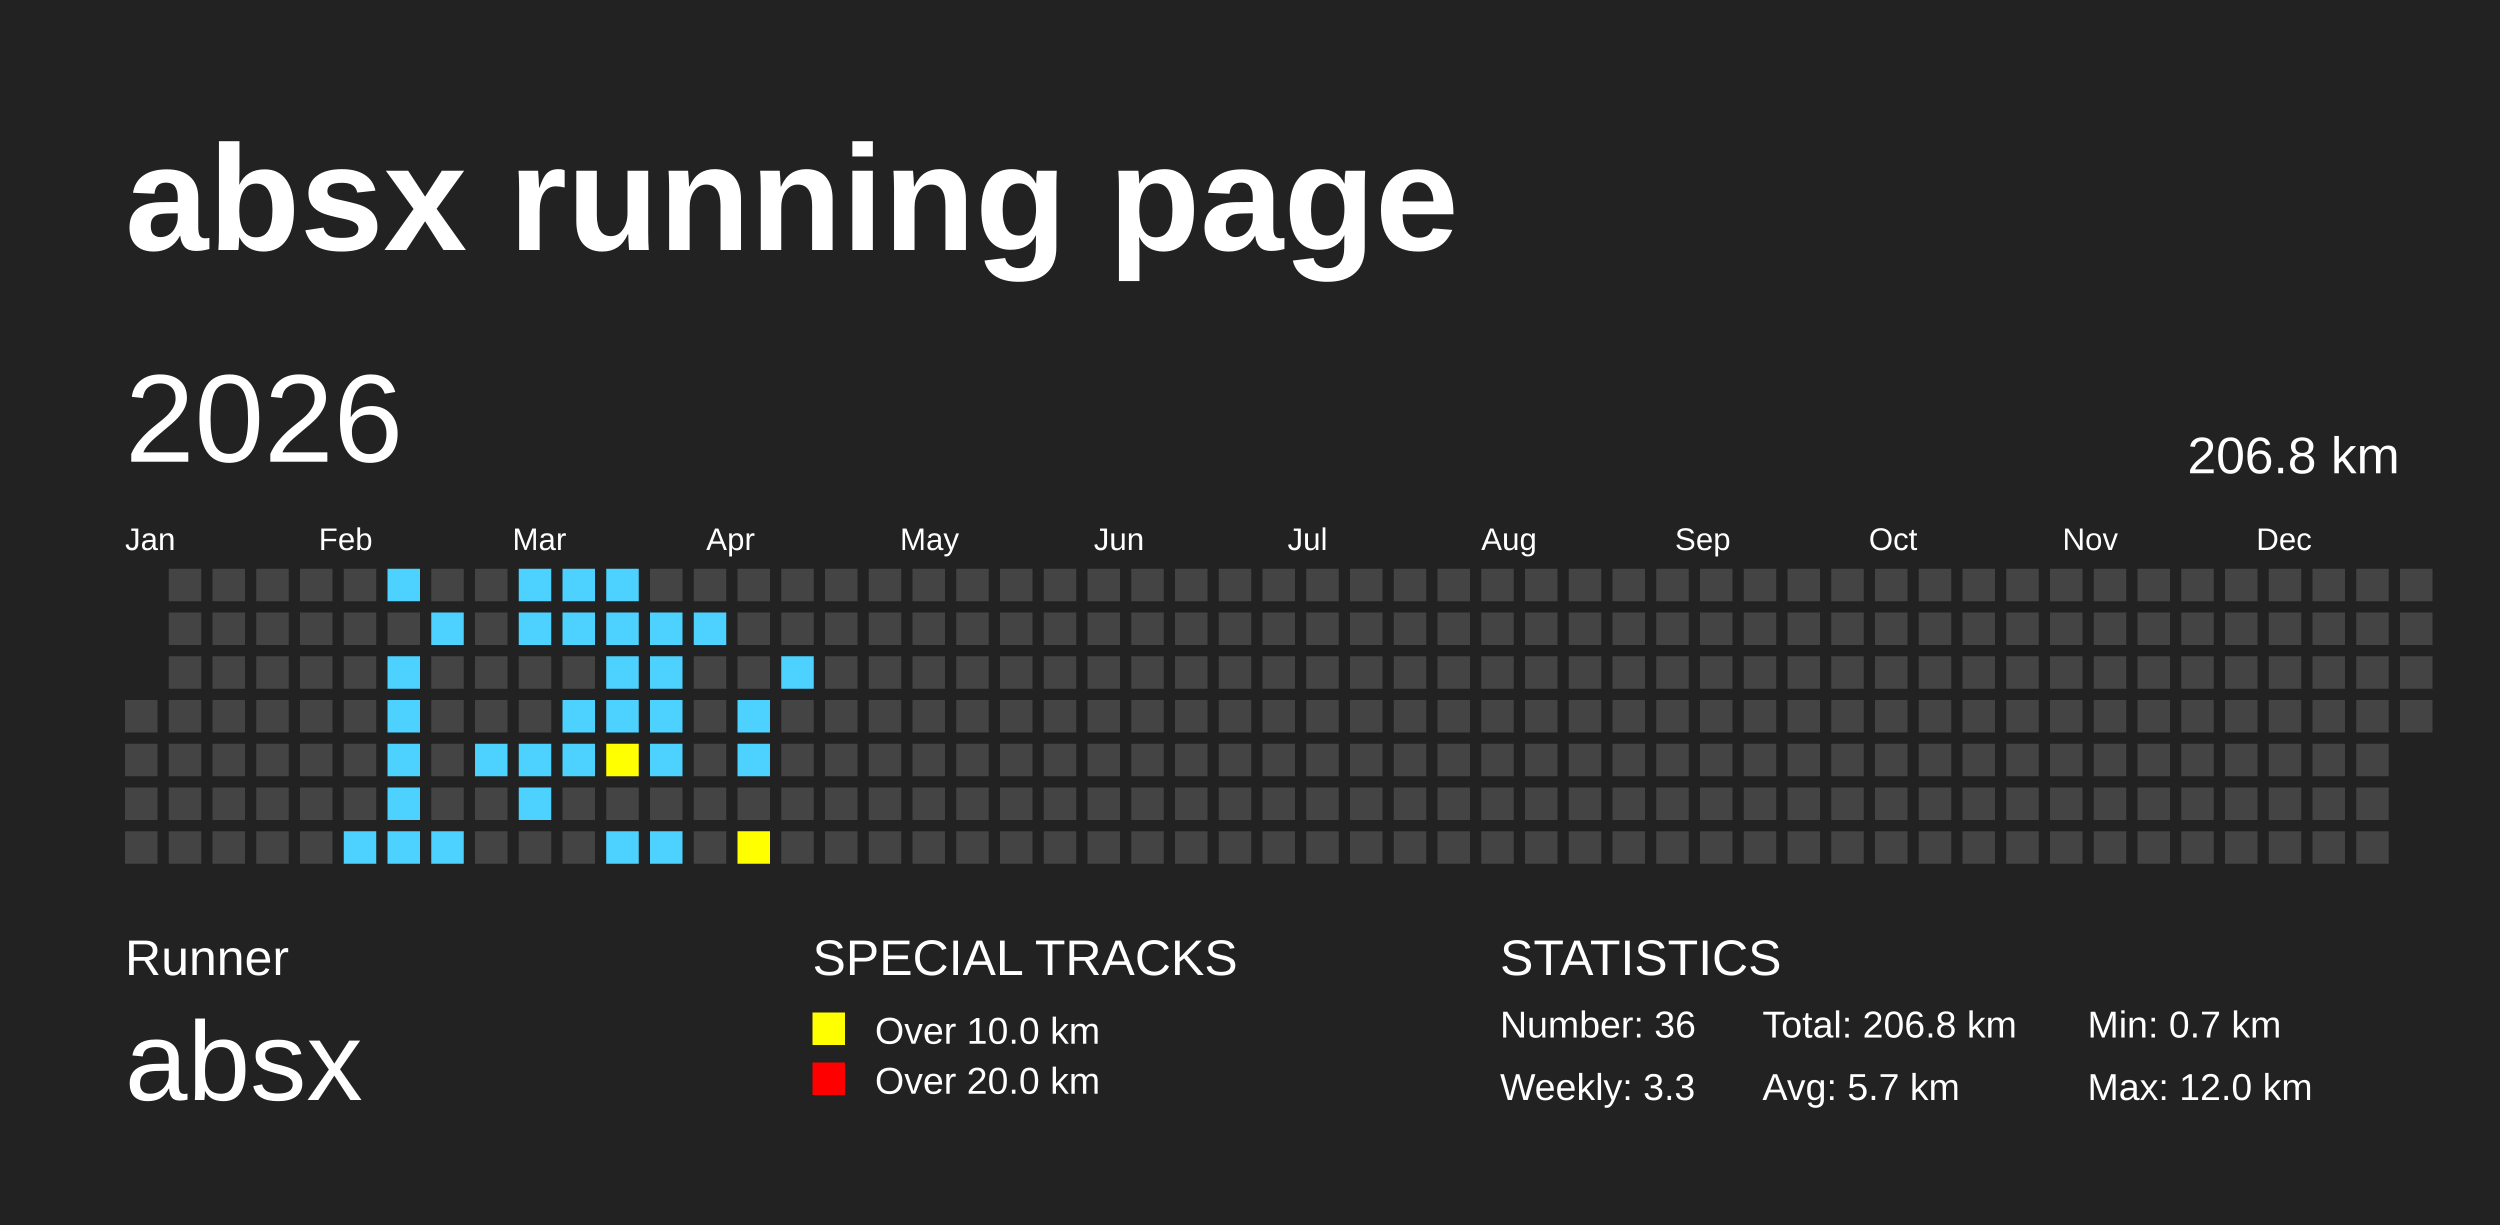
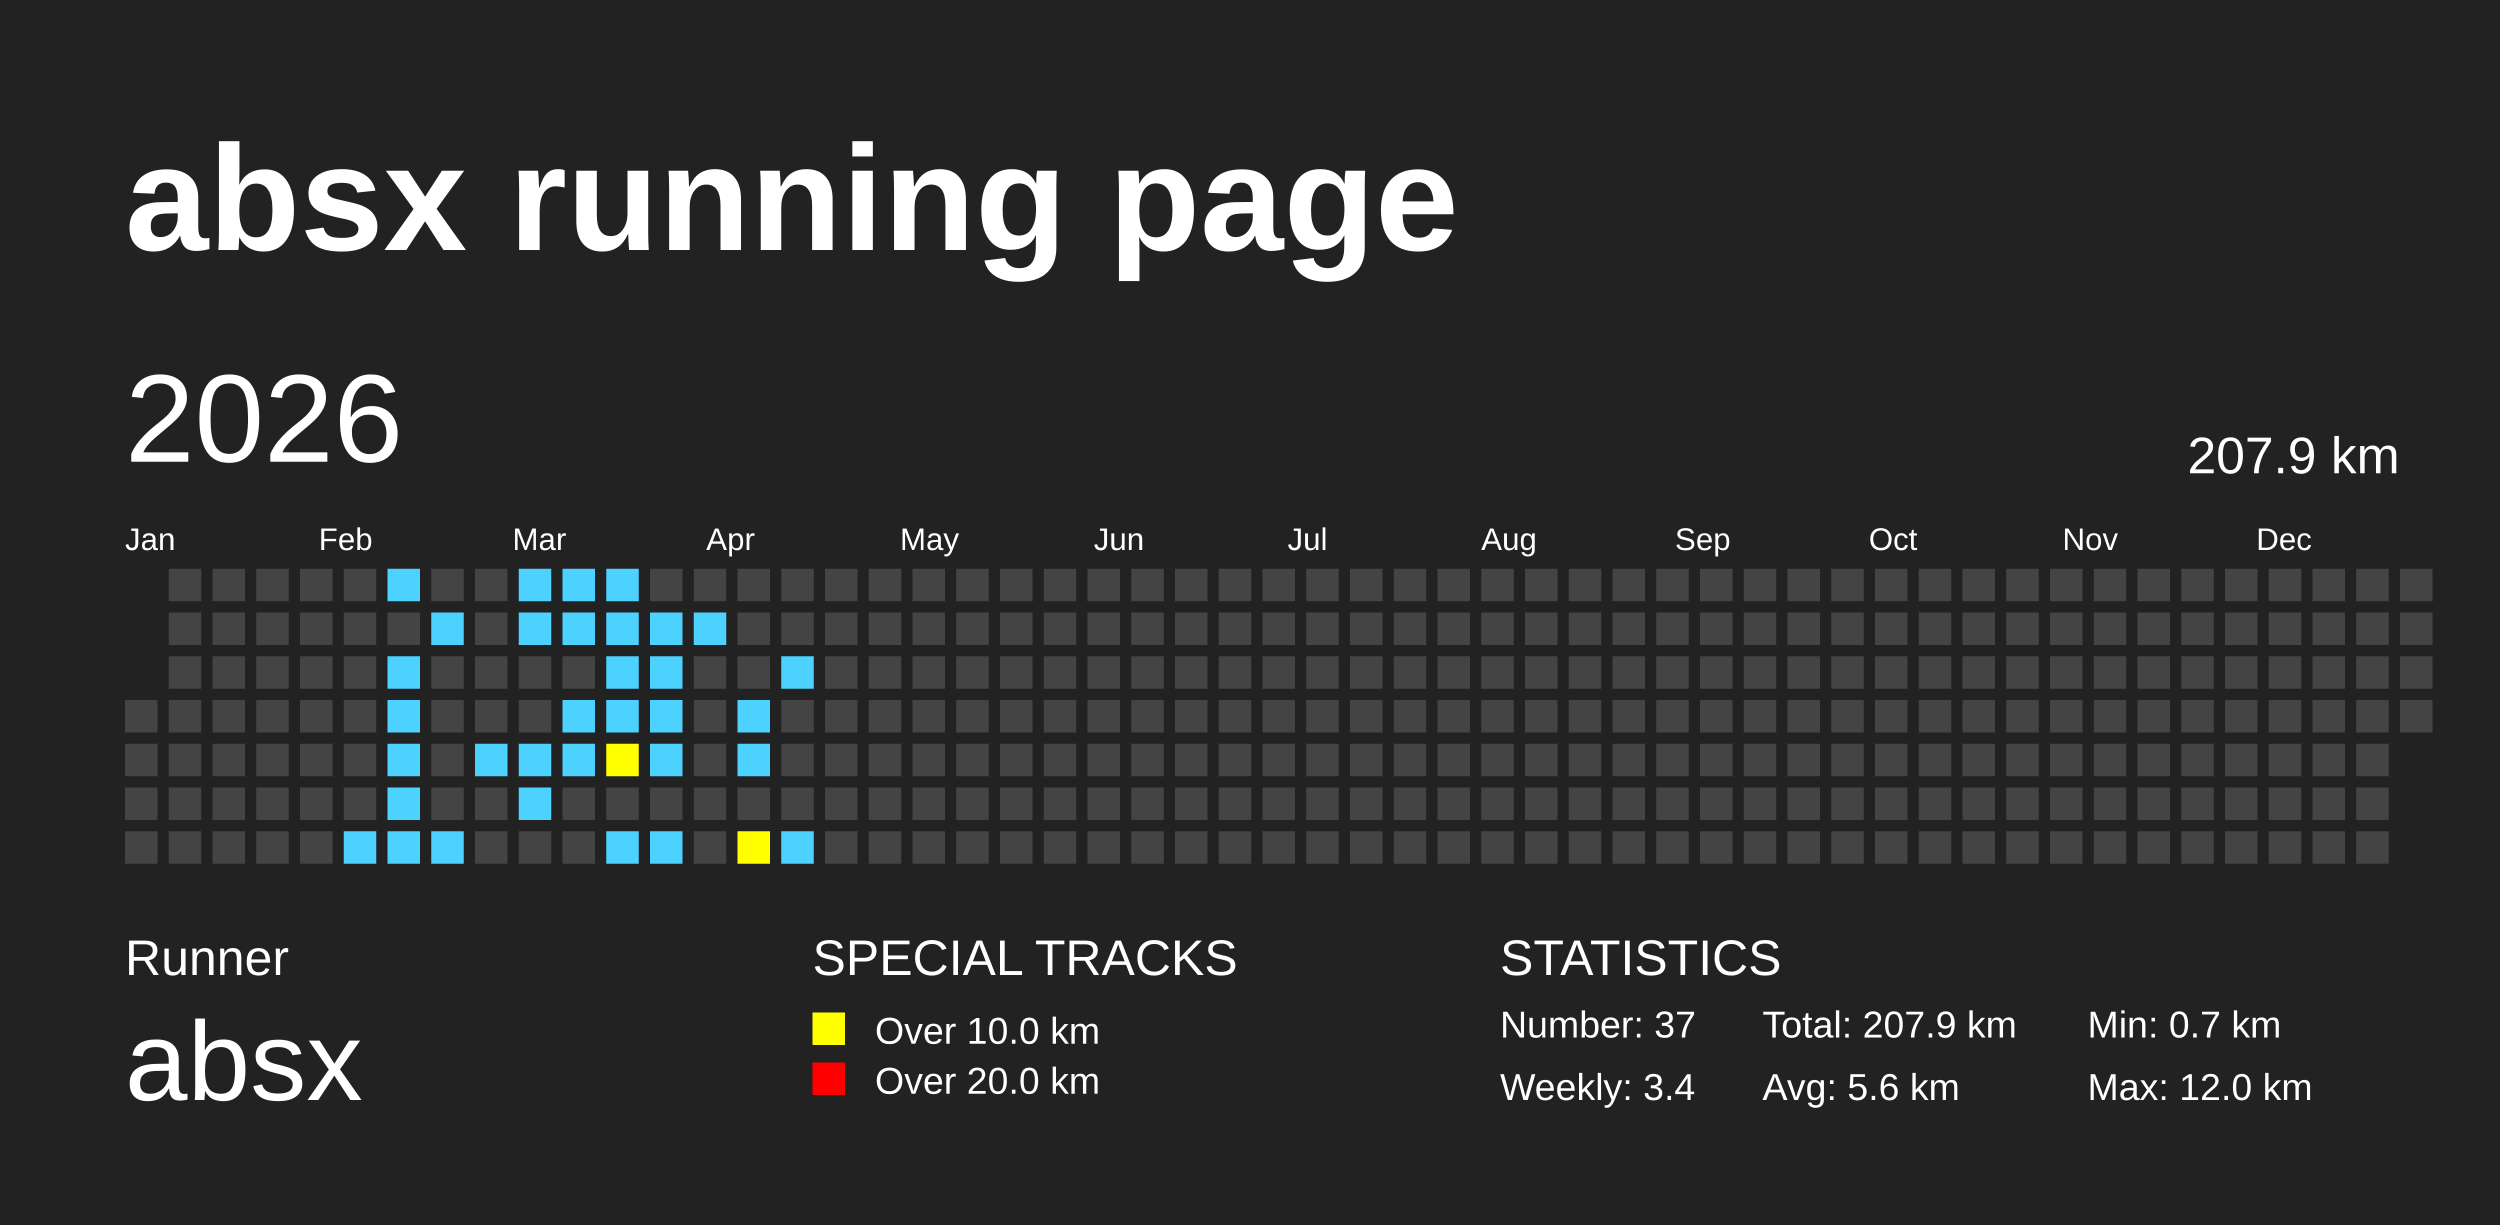
<svg xmlns="http://www.w3.org/2000/svg" baseProfile="full" height="98mm" version="1.1" viewBox="0,0,200,98" width="200mm">
  <defs />
  <rect fill="#222222" height="98" width="200" x="0" y="0" />
  <text fill="#FFFFFF" style="font-size:12px; font-family:Arial; font-weight:bold;" x="10" y="20">absx running page</text>
  <text fill="#FFFFFF" style="font-size:4px; font-family:Arial" x="10" y="78">Runner</text>
  <text fill="#FFFFFF" style="font-size:9px; font-family:Arial" x="10" y="88">absx</text>
  <text fill="#FFFFFF" style="font-size:4px; font-family:Arial" x="65" y="78">SPECIAL TRACKS</text>
  <rect fill="yellow" height="2.6" width="2.6" x="65" y="81" />
  <text fill="#FFFFFF" style="font-size:3px; font-family:Arial" x="70" y="83.5">Over 10.0 km</text>
  <rect fill="red" height="2.6" width="2.6" x="65" y="85" />
  <text fill="#FFFFFF" style="font-size:3px; font-family:Arial" x="70" y="87.5">Over 20.0 km</text>
  <text fill="#FFFFFF" style="font-size:4px; font-family:Arial" x="120" y="78">STATISTICS</text>
-   <text fill="#FFFFFF" style="font-size:3px; font-family:Arial" x="120" y="83">Number: 36</text>
-   <text fill="#FFFFFF" style="font-size:3px; font-family:Arial" x="120" y="88">Weekly: 3.3</text>
-   <text fill="#FFFFFF" style="font-size:3px; font-family:Arial" x="141" y="83">Total: 206.8 km</text>
-   <text fill="#FFFFFF" style="font-size:3px; font-family:Arial" x="141" y="88">Avg: 5.7 km</text>
+   <text fill="#FFFFFF" style="font-size:3px; font-family:Arial" x="120" y="83">Number: 37</text>
+   <text fill="#FFFFFF" style="font-size:3px; font-family:Arial" x="120" y="88">Weekly: 3.4</text>
+   <text fill="#FFFFFF" style="font-size:3px; font-family:Arial" x="141" y="83">Total: 207.9 km</text>
+   <text fill="#FFFFFF" style="font-size:3px; font-family:Arial" x="141" y="88">Avg: 5.6 km</text>
  <text fill="#FFFFFF" style="font-size:3px; font-family:Arial" x="167" y="83">Min: 0.7 km</text>
  <text fill="#FFFFFF" style="font-size:3px; font-family:Arial" x="167" y="88">Max: 12.0 km</text>
  <text dominant-baseline="hanging" fill="#FFFFFF" style="font-size:10.0px; font-family:Arial;" x="10" y="30">2026</text>
-   <text dominant-baseline="hanging" fill="#FFFFFF" style="font-size:4.125px; font-family:Arial;" x="175" y="35">206.8 km</text>
+   <text dominant-baseline="hanging" fill="#FFFFFF" style="font-size:4.125px; font-family:Arial;" x="175" y="35">207.9 km</text>
  <text fill="#FFFFFF" style="font-size:2.5px; font-family:Arial" x="10.0" y="44">Jan</text>
  <text fill="#FFFFFF" style="font-size:2.5px; font-family:Arial" x="25.5" y="44">Feb</text>
  <text fill="#FFFFFF" style="font-size:2.5px; font-family:Arial" x="41.0" y="44">Mar</text>
  <text fill="#FFFFFF" style="font-size:2.5px; font-family:Arial" x="56.5" y="44">Apr</text>
  <text fill="#FFFFFF" style="font-size:2.5px; font-family:Arial" x="72.0" y="44">May</text>
  <text fill="#FFFFFF" style="font-size:2.5px; font-family:Arial" x="87.5" y="44">Jun</text>
  <text fill="#FFFFFF" style="font-size:2.5px; font-family:Arial" x="103.0" y="44">Jul</text>
  <text fill="#FFFFFF" style="font-size:2.5px; font-family:Arial" x="118.5" y="44">Aug</text>
  <text fill="#FFFFFF" style="font-size:2.5px; font-family:Arial" x="134.0" y="44">Sep</text>
  <text fill="#FFFFFF" style="font-size:2.5px; font-family:Arial" x="149.5" y="44">Oct</text>
  <text fill="#FFFFFF" style="font-size:2.5px; font-family:Arial" x="165.0" y="44">Nov</text>
  <text fill="#FFFFFF" style="font-size:2.5px; font-family:Arial" x="180.5" y="44">Dec</text>
  <rect fill="#444444" height="2.6" width="2.6" x="10.0" y="56.0" />
  <rect fill="#444444" height="2.6" width="2.6" x="10.0" y="59.5" />
  <rect fill="#444444" height="2.6" width="2.6" x="10.0" y="63.0" />
  <rect fill="#444444" height="2.6" width="2.6" x="10.0" y="66.5" />
  <rect fill="#444444" height="2.6" width="2.6" x="13.5" y="45.5" />
  <rect fill="#444444" height="2.6" width="2.6" x="13.5" y="49.0" />
  <rect fill="#444444" height="2.6" width="2.6" x="13.5" y="52.5" />
  <rect fill="#444444" height="2.6" width="2.6" x="13.5" y="56.0" />
  <rect fill="#444444" height="2.6" width="2.6" x="13.5" y="59.5" />
  <rect fill="#444444" height="2.6" width="2.6" x="13.5" y="63.0" />
  <rect fill="#444444" height="2.6" width="2.6" x="13.5" y="66.5" />
  <rect fill="#444444" height="2.6" width="2.6" x="17.0" y="45.5" />
  <rect fill="#444444" height="2.6" width="2.6" x="17.0" y="49.0" />
  <rect fill="#444444" height="2.6" width="2.6" x="17.0" y="52.5" />
  <rect fill="#444444" height="2.6" width="2.6" x="17.0" y="56.0" />
  <rect fill="#444444" height="2.6" width="2.6" x="17.0" y="59.5" />
  <rect fill="#444444" height="2.6" width="2.6" x="17.0" y="63.0" />
  <rect fill="#444444" height="2.6" width="2.6" x="17.0" y="66.5" />
  <rect fill="#444444" height="2.6" width="2.6" x="20.5" y="45.5" />
  <rect fill="#444444" height="2.6" width="2.6" x="20.5" y="49.0" />
  <rect fill="#444444" height="2.6" width="2.6" x="20.5" y="52.5" />
  <rect fill="#444444" height="2.6" width="2.6" x="20.5" y="56.0" />
  <rect fill="#444444" height="2.6" width="2.6" x="20.5" y="59.5" />
  <rect fill="#444444" height="2.6" width="2.6" x="20.5" y="63.0" />
  <rect fill="#444444" height="2.6" width="2.6" x="20.5" y="66.5" />
  <rect fill="#444444" height="2.6" width="2.6" x="24.0" y="45.5" />
  <rect fill="#444444" height="2.6" width="2.6" x="24.0" y="49.0" />
  <rect fill="#444444" height="2.6" width="2.6" x="24.0" y="52.5" />
  <rect fill="#444444" height="2.6" width="2.6" x="24.0" y="56.0" />
  <rect fill="#444444" height="2.6" width="2.6" x="24.0" y="59.5" />
  <rect fill="#444444" height="2.6" width="2.6" x="24.0" y="63.0" />
  <rect fill="#444444" height="2.6" width="2.6" x="24.0" y="66.5" />
  <rect fill="#444444" height="2.6" width="2.6" x="27.5" y="45.5" />
  <rect fill="#444444" height="2.6" width="2.6" x="27.5" y="49.0" />
  <rect fill="#444444" height="2.6" width="2.6" x="27.5" y="52.5" />
  <rect fill="#444444" height="2.6" width="2.6" x="27.5" y="56.0" />
  <rect fill="#444444" height="2.6" width="2.6" x="27.5" y="59.5" />
  <rect fill="#444444" height="2.6" width="2.6" x="27.5" y="63.0" />
  <rect fill="#4DD2FF" height="2.6" width="2.6" x="27.5" y="66.5" />
  <rect fill="#4DD2FF" height="2.6" width="2.6" x="31.0" y="45.5" />
  <rect fill="#444444" height="2.6" width="2.6" x="31.0" y="49.0" />
  <rect fill="#4DD2FF" height="2.6" width="2.6" x="31.0" y="52.5" />
  <rect fill="#4DD2FF" height="2.6" width="2.6" x="31.0" y="56.0" />
  <rect fill="#4DD2FF" height="2.6" width="2.6" x="31.0" y="59.5" />
  <rect fill="#4DD2FF" height="2.6" width="2.6" x="31.0" y="63.0" />
  <rect fill="#4DD2FF" height="2.6" width="2.6" x="31.0" y="66.5" />
  <rect fill="#444444" height="2.6" width="2.6" x="34.5" y="45.5" />
  <rect fill="#4DD2FF" height="2.6" width="2.6" x="34.5" y="49.0" />
  <rect fill="#444444" height="2.6" width="2.6" x="34.5" y="52.5" />
  <rect fill="#444444" height="2.6" width="2.6" x="34.5" y="56.0" />
  <rect fill="#444444" height="2.6" width="2.6" x="34.5" y="59.5" />
  <rect fill="#444444" height="2.6" width="2.6" x="34.5" y="63.0" />
  <rect fill="#4DD2FF" height="2.6" width="2.6" x="34.5" y="66.5" />
  <rect fill="#444444" height="2.6" width="2.6" x="38.0" y="45.5" />
  <rect fill="#444444" height="2.6" width="2.6" x="38.0" y="49.0" />
  <rect fill="#444444" height="2.6" width="2.6" x="38.0" y="52.5" />
  <rect fill="#444444" height="2.6" width="2.6" x="38.0" y="56.0" />
  <rect fill="#4DD2FF" height="2.6" width="2.6" x="38.0" y="59.5" />
  <rect fill="#444444" height="2.6" width="2.6" x="38.0" y="63.0" />
  <rect fill="#444444" height="2.6" width="2.6" x="38.0" y="66.5" />
  <rect fill="#4DD2FF" height="2.6" width="2.6" x="41.5" y="45.5" />
  <rect fill="#4DD2FF" height="2.6" width="2.6" x="41.5" y="49.0" />
  <rect fill="#444444" height="2.6" width="2.6" x="41.5" y="52.5" />
  <rect fill="#444444" height="2.6" width="2.6" x="41.5" y="56.0" />
  <rect fill="#4DD2FF" height="2.6" width="2.6" x="41.5" y="59.5" />
  <rect fill="#4DD2FF" height="2.6" width="2.6" x="41.5" y="63.0" />
  <rect fill="#444444" height="2.6" width="2.6" x="41.5" y="66.5" />
  <rect fill="#4DD2FF" height="2.6" width="2.6" x="45.0" y="45.5" />
  <rect fill="#4DD2FF" height="2.6" width="2.6" x="45.0" y="49.0" />
  <rect fill="#444444" height="2.6" width="2.6" x="45.0" y="52.5" />
  <rect fill="#4DD2FF" height="2.6" width="2.6" x="45.0" y="56.0" />
  <rect fill="#4DD2FF" height="2.6" width="2.6" x="45.0" y="59.5" />
  <rect fill="#444444" height="2.6" width="2.6" x="45.0" y="63.0" />
  <rect fill="#444444" height="2.6" width="2.6" x="45.0" y="66.5" />
  <rect fill="#4DD2FF" height="2.6" width="2.6" x="48.5" y="45.5" />
  <rect fill="#4DD2FF" height="2.6" width="2.6" x="48.5" y="49.0" />
  <rect fill="#4DD2FF" height="2.6" width="2.6" x="48.5" y="52.5" />
  <rect fill="#4DD2FF" height="2.6" width="2.6" x="48.5" y="56.0" />
  <rect fill="yellow" height="2.6" width="2.6" x="48.5" y="59.5" />
  <rect fill="#444444" height="2.6" width="2.6" x="48.5" y="63.0" />
  <rect fill="#4DD2FF" height="2.6" width="2.6" x="48.5" y="66.5" />
  <rect fill="#444444" height="2.6" width="2.6" x="52.0" y="45.5" />
  <rect fill="#4DD2FF" height="2.6" width="2.6" x="52.0" y="49.0" />
  <rect fill="#4DD2FF" height="2.6" width="2.6" x="52.0" y="52.5" />
  <rect fill="#4DD2FF" height="2.6" width="2.6" x="52.0" y="56.0" />
  <rect fill="#4DD2FF" height="2.6" width="2.6" x="52.0" y="59.5" />
  <rect fill="#444444" height="2.6" width="2.6" x="52.0" y="63.0" />
  <rect fill="#4DD2FF" height="2.6" width="2.6" x="52.0" y="66.5" />
  <rect fill="#444444" height="2.6" width="2.6" x="55.5" y="45.5" />
  <rect fill="#4DD2FF" height="2.6" width="2.6" x="55.5" y="49.0" />
  <rect fill="#444444" height="2.6" width="2.6" x="55.5" y="52.5" />
  <rect fill="#444444" height="2.6" width="2.6" x="55.5" y="56.0" />
  <rect fill="#444444" height="2.6" width="2.6" x="55.5" y="59.5" />
  <rect fill="#444444" height="2.6" width="2.6" x="55.5" y="63.0" />
  <rect fill="#444444" height="2.6" width="2.6" x="55.5" y="66.5" />
  <rect fill="#444444" height="2.6" width="2.6" x="59.0" y="45.5" />
  <rect fill="#444444" height="2.6" width="2.6" x="59.0" y="49.0" />
  <rect fill="#444444" height="2.6" width="2.6" x="59.0" y="52.5" />
  <rect fill="#4DD2FF" height="2.6" width="2.6" x="59.0" y="56.0" />
  <rect fill="#4DD2FF" height="2.6" width="2.6" x="59.0" y="59.5" />
  <rect fill="#444444" height="2.6" width="2.6" x="59.0" y="63.0" />
  <rect fill="yellow" height="2.6" width="2.6" x="59.0" y="66.5" />
  <rect fill="#444444" height="2.6" width="2.6" x="62.5" y="45.5" />
  <rect fill="#444444" height="2.6" width="2.6" x="62.5" y="49.0" />
  <rect fill="#4DD2FF" height="2.6" width="2.6" x="62.5" y="52.5" />
  <rect fill="#444444" height="2.6" width="2.6" x="62.5" y="56.0" />
  <rect fill="#444444" height="2.6" width="2.6" x="62.5" y="59.5" />
  <rect fill="#444444" height="2.6" width="2.6" x="62.5" y="63.0" />
-   <rect fill="#444444" height="2.6" width="2.6" x="62.5" y="66.5" />
+   <rect fill="#4DD2FF" height="2.6" width="2.6" x="62.5" y="66.5" />
  <rect fill="#444444" height="2.6" width="2.6" x="66.0" y="45.5" />
  <rect fill="#444444" height="2.6" width="2.6" x="66.0" y="49.0" />
  <rect fill="#444444" height="2.6" width="2.6" x="66.0" y="52.5" />
  <rect fill="#444444" height="2.6" width="2.6" x="66.0" y="56.0" />
  <rect fill="#444444" height="2.6" width="2.6" x="66.0" y="59.5" />
  <rect fill="#444444" height="2.6" width="2.6" x="66.0" y="63.0" />
  <rect fill="#444444" height="2.6" width="2.6" x="66.0" y="66.5" />
  <rect fill="#444444" height="2.6" width="2.6" x="69.5" y="45.5" />
  <rect fill="#444444" height="2.6" width="2.6" x="69.5" y="49.0" />
  <rect fill="#444444" height="2.6" width="2.6" x="69.5" y="52.5" />
  <rect fill="#444444" height="2.6" width="2.6" x="69.5" y="56.0" />
  <rect fill="#444444" height="2.6" width="2.6" x="69.5" y="59.5" />
  <rect fill="#444444" height="2.6" width="2.6" x="69.5" y="63.0" />
  <rect fill="#444444" height="2.6" width="2.6" x="69.5" y="66.5" />
  <rect fill="#444444" height="2.6" width="2.6" x="73.0" y="45.5" />
  <rect fill="#444444" height="2.6" width="2.6" x="73.0" y="49.0" />
  <rect fill="#444444" height="2.6" width="2.6" x="73.0" y="52.5" />
  <rect fill="#444444" height="2.6" width="2.6" x="73.0" y="56.0" />
  <rect fill="#444444" height="2.6" width="2.6" x="73.0" y="59.5" />
  <rect fill="#444444" height="2.6" width="2.6" x="73.0" y="63.0" />
  <rect fill="#444444" height="2.6" width="2.6" x="73.0" y="66.5" />
  <rect fill="#444444" height="2.6" width="2.6" x="76.5" y="45.5" />
  <rect fill="#444444" height="2.6" width="2.6" x="76.5" y="49.0" />
  <rect fill="#444444" height="2.6" width="2.6" x="76.5" y="52.5" />
  <rect fill="#444444" height="2.6" width="2.6" x="76.5" y="56.0" />
  <rect fill="#444444" height="2.6" width="2.6" x="76.5" y="59.5" />
  <rect fill="#444444" height="2.6" width="2.6" x="76.5" y="63.0" />
  <rect fill="#444444" height="2.6" width="2.6" x="76.5" y="66.5" />
  <rect fill="#444444" height="2.6" width="2.6" x="80.0" y="45.5" />
  <rect fill="#444444" height="2.6" width="2.6" x="80.0" y="49.0" />
  <rect fill="#444444" height="2.6" width="2.6" x="80.0" y="52.5" />
  <rect fill="#444444" height="2.6" width="2.6" x="80.0" y="56.0" />
  <rect fill="#444444" height="2.6" width="2.6" x="80.0" y="59.5" />
  <rect fill="#444444" height="2.6" width="2.6" x="80.0" y="63.0" />
  <rect fill="#444444" height="2.6" width="2.6" x="80.0" y="66.5" />
  <rect fill="#444444" height="2.6" width="2.6" x="83.5" y="45.5" />
  <rect fill="#444444" height="2.6" width="2.6" x="83.5" y="49.0" />
  <rect fill="#444444" height="2.6" width="2.6" x="83.5" y="52.5" />
  <rect fill="#444444" height="2.6" width="2.6" x="83.5" y="56.0" />
  <rect fill="#444444" height="2.6" width="2.6" x="83.5" y="59.5" />
  <rect fill="#444444" height="2.6" width="2.6" x="83.5" y="63.0" />
  <rect fill="#444444" height="2.6" width="2.6" x="83.5" y="66.5" />
  <rect fill="#444444" height="2.6" width="2.6" x="87.0" y="45.5" />
  <rect fill="#444444" height="2.6" width="2.6" x="87.0" y="49.0" />
  <rect fill="#444444" height="2.6" width="2.6" x="87.0" y="52.5" />
  <rect fill="#444444" height="2.6" width="2.6" x="87.0" y="56.0" />
  <rect fill="#444444" height="2.6" width="2.6" x="87.0" y="59.5" />
  <rect fill="#444444" height="2.6" width="2.6" x="87.0" y="63.0" />
  <rect fill="#444444" height="2.6" width="2.6" x="87.0" y="66.5" />
  <rect fill="#444444" height="2.6" width="2.6" x="90.5" y="45.5" />
  <rect fill="#444444" height="2.6" width="2.6" x="90.5" y="49.0" />
  <rect fill="#444444" height="2.6" width="2.6" x="90.5" y="52.5" />
  <rect fill="#444444" height="2.6" width="2.6" x="90.5" y="56.0" />
  <rect fill="#444444" height="2.6" width="2.6" x="90.5" y="59.5" />
  <rect fill="#444444" height="2.6" width="2.6" x="90.5" y="63.0" />
  <rect fill="#444444" height="2.6" width="2.6" x="90.5" y="66.5" />
  <rect fill="#444444" height="2.6" width="2.6" x="94.0" y="45.5" />
  <rect fill="#444444" height="2.6" width="2.6" x="94.0" y="49.0" />
  <rect fill="#444444" height="2.6" width="2.6" x="94.0" y="52.5" />
  <rect fill="#444444" height="2.6" width="2.6" x="94.0" y="56.0" />
  <rect fill="#444444" height="2.6" width="2.6" x="94.0" y="59.5" />
  <rect fill="#444444" height="2.6" width="2.6" x="94.0" y="63.0" />
  <rect fill="#444444" height="2.6" width="2.6" x="94.0" y="66.5" />
  <rect fill="#444444" height="2.6" width="2.6" x="97.5" y="45.5" />
  <rect fill="#444444" height="2.6" width="2.6" x="97.5" y="49.0" />
  <rect fill="#444444" height="2.6" width="2.6" x="97.5" y="52.5" />
  <rect fill="#444444" height="2.6" width="2.6" x="97.5" y="56.0" />
  <rect fill="#444444" height="2.6" width="2.6" x="97.5" y="59.5" />
  <rect fill="#444444" height="2.6" width="2.6" x="97.5" y="63.0" />
  <rect fill="#444444" height="2.6" width="2.6" x="97.5" y="66.5" />
  <rect fill="#444444" height="2.6" width="2.6" x="101.0" y="45.5" />
  <rect fill="#444444" height="2.6" width="2.6" x="101.0" y="49.0" />
  <rect fill="#444444" height="2.6" width="2.6" x="101.0" y="52.5" />
  <rect fill="#444444" height="2.6" width="2.6" x="101.0" y="56.0" />
  <rect fill="#444444" height="2.6" width="2.6" x="101.0" y="59.5" />
  <rect fill="#444444" height="2.6" width="2.6" x="101.0" y="63.0" />
  <rect fill="#444444" height="2.6" width="2.6" x="101.0" y="66.5" />
  <rect fill="#444444" height="2.6" width="2.6" x="104.5" y="45.5" />
  <rect fill="#444444" height="2.6" width="2.6" x="104.5" y="49.0" />
  <rect fill="#444444" height="2.6" width="2.6" x="104.5" y="52.5" />
  <rect fill="#444444" height="2.6" width="2.6" x="104.5" y="56.0" />
  <rect fill="#444444" height="2.6" width="2.6" x="104.5" y="59.5" />
  <rect fill="#444444" height="2.6" width="2.6" x="104.5" y="63.0" />
  <rect fill="#444444" height="2.6" width="2.6" x="104.5" y="66.5" />
  <rect fill="#444444" height="2.6" width="2.6" x="108.0" y="45.5" />
  <rect fill="#444444" height="2.6" width="2.6" x="108.0" y="49.0" />
  <rect fill="#444444" height="2.6" width="2.6" x="108.0" y="52.5" />
  <rect fill="#444444" height="2.6" width="2.6" x="108.0" y="56.0" />
  <rect fill="#444444" height="2.6" width="2.6" x="108.0" y="59.5" />
  <rect fill="#444444" height="2.6" width="2.6" x="108.0" y="63.0" />
  <rect fill="#444444" height="2.6" width="2.6" x="108.0" y="66.5" />
  <rect fill="#444444" height="2.6" width="2.6" x="111.5" y="45.5" />
  <rect fill="#444444" height="2.6" width="2.6" x="111.5" y="49.0" />
  <rect fill="#444444" height="2.6" width="2.6" x="111.5" y="52.5" />
  <rect fill="#444444" height="2.6" width="2.6" x="111.5" y="56.0" />
  <rect fill="#444444" height="2.6" width="2.6" x="111.5" y="59.5" />
  <rect fill="#444444" height="2.6" width="2.6" x="111.5" y="63.0" />
  <rect fill="#444444" height="2.6" width="2.6" x="111.5" y="66.5" />
  <rect fill="#444444" height="2.6" width="2.6" x="115.0" y="45.5" />
  <rect fill="#444444" height="2.6" width="2.6" x="115.0" y="49.0" />
  <rect fill="#444444" height="2.6" width="2.6" x="115.0" y="52.5" />
  <rect fill="#444444" height="2.6" width="2.6" x="115.0" y="56.0" />
  <rect fill="#444444" height="2.6" width="2.6" x="115.0" y="59.5" />
  <rect fill="#444444" height="2.6" width="2.6" x="115.0" y="63.0" />
  <rect fill="#444444" height="2.6" width="2.6" x="115.0" y="66.5" />
  <rect fill="#444444" height="2.6" width="2.6" x="118.5" y="45.5" />
  <rect fill="#444444" height="2.6" width="2.6" x="118.5" y="49.0" />
  <rect fill="#444444" height="2.6" width="2.6" x="118.5" y="52.5" />
  <rect fill="#444444" height="2.6" width="2.6" x="118.5" y="56.0" />
  <rect fill="#444444" height="2.6" width="2.6" x="118.5" y="59.5" />
  <rect fill="#444444" height="2.6" width="2.6" x="118.5" y="63.0" />
  <rect fill="#444444" height="2.6" width="2.6" x="118.5" y="66.5" />
  <rect fill="#444444" height="2.6" width="2.6" x="122.0" y="45.5" />
  <rect fill="#444444" height="2.6" width="2.6" x="122.0" y="49.0" />
  <rect fill="#444444" height="2.6" width="2.6" x="122.0" y="52.5" />
  <rect fill="#444444" height="2.6" width="2.6" x="122.0" y="56.0" />
  <rect fill="#444444" height="2.6" width="2.6" x="122.0" y="59.5" />
  <rect fill="#444444" height="2.6" width="2.6" x="122.0" y="63.0" />
  <rect fill="#444444" height="2.6" width="2.6" x="122.0" y="66.5" />
  <rect fill="#444444" height="2.6" width="2.6" x="125.5" y="45.5" />
  <rect fill="#444444" height="2.6" width="2.6" x="125.5" y="49.0" />
  <rect fill="#444444" height="2.6" width="2.6" x="125.5" y="52.5" />
  <rect fill="#444444" height="2.6" width="2.6" x="125.5" y="56.0" />
  <rect fill="#444444" height="2.6" width="2.6" x="125.5" y="59.5" />
  <rect fill="#444444" height="2.6" width="2.6" x="125.5" y="63.0" />
  <rect fill="#444444" height="2.6" width="2.6" x="125.5" y="66.5" />
  <rect fill="#444444" height="2.6" width="2.6" x="129.0" y="45.5" />
  <rect fill="#444444" height="2.6" width="2.6" x="129.0" y="49.0" />
  <rect fill="#444444" height="2.6" width="2.6" x="129.0" y="52.5" />
  <rect fill="#444444" height="2.6" width="2.6" x="129.0" y="56.0" />
  <rect fill="#444444" height="2.6" width="2.6" x="129.0" y="59.5" />
  <rect fill="#444444" height="2.6" width="2.6" x="129.0" y="63.0" />
  <rect fill="#444444" height="2.6" width="2.6" x="129.0" y="66.5" />
  <rect fill="#444444" height="2.6" width="2.6" x="132.5" y="45.5" />
  <rect fill="#444444" height="2.6" width="2.6" x="132.5" y="49.0" />
  <rect fill="#444444" height="2.6" width="2.6" x="132.5" y="52.5" />
  <rect fill="#444444" height="2.6" width="2.6" x="132.5" y="56.0" />
  <rect fill="#444444" height="2.6" width="2.6" x="132.5" y="59.5" />
  <rect fill="#444444" height="2.6" width="2.6" x="132.5" y="63.0" />
  <rect fill="#444444" height="2.6" width="2.6" x="132.5" y="66.5" />
  <rect fill="#444444" height="2.6" width="2.6" x="136.0" y="45.5" />
  <rect fill="#444444" height="2.6" width="2.6" x="136.0" y="49.0" />
  <rect fill="#444444" height="2.6" width="2.6" x="136.0" y="52.5" />
  <rect fill="#444444" height="2.6" width="2.6" x="136.0" y="56.0" />
  <rect fill="#444444" height="2.6" width="2.6" x="136.0" y="59.5" />
  <rect fill="#444444" height="2.6" width="2.6" x="136.0" y="63.0" />
  <rect fill="#444444" height="2.6" width="2.6" x="136.0" y="66.5" />
  <rect fill="#444444" height="2.6" width="2.6" x="139.5" y="45.5" />
  <rect fill="#444444" height="2.6" width="2.6" x="139.5" y="49.0" />
  <rect fill="#444444" height="2.6" width="2.6" x="139.5" y="52.5" />
  <rect fill="#444444" height="2.6" width="2.6" x="139.5" y="56.0" />
  <rect fill="#444444" height="2.6" width="2.6" x="139.5" y="59.5" />
  <rect fill="#444444" height="2.6" width="2.6" x="139.5" y="63.0" />
  <rect fill="#444444" height="2.6" width="2.6" x="139.5" y="66.5" />
  <rect fill="#444444" height="2.6" width="2.6" x="143.0" y="45.5" />
  <rect fill="#444444" height="2.6" width="2.6" x="143.0" y="49.0" />
  <rect fill="#444444" height="2.6" width="2.6" x="143.0" y="52.5" />
  <rect fill="#444444" height="2.6" width="2.6" x="143.0" y="56.0" />
  <rect fill="#444444" height="2.6" width="2.6" x="143.0" y="59.5" />
  <rect fill="#444444" height="2.6" width="2.6" x="143.0" y="63.0" />
  <rect fill="#444444" height="2.6" width="2.6" x="143.0" y="66.5" />
  <rect fill="#444444" height="2.6" width="2.6" x="146.5" y="45.5" />
  <rect fill="#444444" height="2.6" width="2.6" x="146.5" y="49.0" />
  <rect fill="#444444" height="2.6" width="2.6" x="146.5" y="52.5" />
  <rect fill="#444444" height="2.6" width="2.6" x="146.5" y="56.0" />
  <rect fill="#444444" height="2.6" width="2.6" x="146.5" y="59.5" />
  <rect fill="#444444" height="2.6" width="2.6" x="146.5" y="63.0" />
  <rect fill="#444444" height="2.6" width="2.6" x="146.5" y="66.5" />
  <rect fill="#444444" height="2.6" width="2.6" x="150.0" y="45.5" />
  <rect fill="#444444" height="2.6" width="2.6" x="150.0" y="49.0" />
  <rect fill="#444444" height="2.6" width="2.6" x="150.0" y="52.5" />
  <rect fill="#444444" height="2.6" width="2.6" x="150.0" y="56.0" />
  <rect fill="#444444" height="2.6" width="2.6" x="150.0" y="59.5" />
  <rect fill="#444444" height="2.6" width="2.6" x="150.0" y="63.0" />
  <rect fill="#444444" height="2.6" width="2.6" x="150.0" y="66.5" />
  <rect fill="#444444" height="2.6" width="2.6" x="153.5" y="45.5" />
  <rect fill="#444444" height="2.6" width="2.6" x="153.5" y="49.0" />
  <rect fill="#444444" height="2.6" width="2.6" x="153.5" y="52.5" />
  <rect fill="#444444" height="2.6" width="2.6" x="153.5" y="56.0" />
  <rect fill="#444444" height="2.6" width="2.6" x="153.5" y="59.5" />
  <rect fill="#444444" height="2.6" width="2.6" x="153.5" y="63.0" />
  <rect fill="#444444" height="2.6" width="2.6" x="153.5" y="66.5" />
  <rect fill="#444444" height="2.6" width="2.6" x="157.0" y="45.5" />
  <rect fill="#444444" height="2.6" width="2.6" x="157.0" y="49.0" />
  <rect fill="#444444" height="2.6" width="2.6" x="157.0" y="52.5" />
  <rect fill="#444444" height="2.6" width="2.6" x="157.0" y="56.0" />
  <rect fill="#444444" height="2.6" width="2.6" x="157.0" y="59.5" />
  <rect fill="#444444" height="2.6" width="2.6" x="157.0" y="63.0" />
  <rect fill="#444444" height="2.6" width="2.6" x="157.0" y="66.5" />
  <rect fill="#444444" height="2.6" width="2.6" x="160.5" y="45.5" />
  <rect fill="#444444" height="2.6" width="2.6" x="160.5" y="49.0" />
  <rect fill="#444444" height="2.6" width="2.6" x="160.5" y="52.5" />
  <rect fill="#444444" height="2.6" width="2.6" x="160.5" y="56.0" />
  <rect fill="#444444" height="2.6" width="2.6" x="160.5" y="59.5" />
  <rect fill="#444444" height="2.6" width="2.6" x="160.5" y="63.0" />
  <rect fill="#444444" height="2.6" width="2.6" x="160.5" y="66.5" />
  <rect fill="#444444" height="2.6" width="2.6" x="164.0" y="45.5" />
  <rect fill="#444444" height="2.6" width="2.6" x="164.0" y="49.0" />
  <rect fill="#444444" height="2.6" width="2.6" x="164.0" y="52.5" />
  <rect fill="#444444" height="2.6" width="2.6" x="164.0" y="56.0" />
  <rect fill="#444444" height="2.6" width="2.6" x="164.0" y="59.5" />
  <rect fill="#444444" height="2.6" width="2.6" x="164.0" y="63.0" />
  <rect fill="#444444" height="2.6" width="2.6" x="164.0" y="66.5" />
  <rect fill="#444444" height="2.6" width="2.6" x="167.5" y="45.5" />
  <rect fill="#444444" height="2.6" width="2.6" x="167.5" y="49.0" />
  <rect fill="#444444" height="2.6" width="2.6" x="167.5" y="52.5" />
  <rect fill="#444444" height="2.6" width="2.6" x="167.5" y="56.0" />
  <rect fill="#444444" height="2.6" width="2.6" x="167.5" y="59.5" />
  <rect fill="#444444" height="2.6" width="2.6" x="167.5" y="63.0" />
  <rect fill="#444444" height="2.6" width="2.6" x="167.5" y="66.5" />
  <rect fill="#444444" height="2.6" width="2.6" x="171.0" y="45.5" />
  <rect fill="#444444" height="2.6" width="2.6" x="171.0" y="49.0" />
  <rect fill="#444444" height="2.6" width="2.6" x="171.0" y="52.5" />
  <rect fill="#444444" height="2.6" width="2.6" x="171.0" y="56.0" />
  <rect fill="#444444" height="2.6" width="2.6" x="171.0" y="59.5" />
  <rect fill="#444444" height="2.6" width="2.6" x="171.0" y="63.0" />
  <rect fill="#444444" height="2.6" width="2.6" x="171.0" y="66.5" />
  <rect fill="#444444" height="2.6" width="2.6" x="174.5" y="45.5" />
  <rect fill="#444444" height="2.6" width="2.6" x="174.5" y="49.0" />
  <rect fill="#444444" height="2.6" width="2.6" x="174.5" y="52.5" />
  <rect fill="#444444" height="2.6" width="2.6" x="174.5" y="56.0" />
  <rect fill="#444444" height="2.6" width="2.6" x="174.5" y="59.5" />
  <rect fill="#444444" height="2.6" width="2.6" x="174.5" y="63.0" />
  <rect fill="#444444" height="2.6" width="2.6" x="174.5" y="66.5" />
  <rect fill="#444444" height="2.6" width="2.6" x="178.0" y="45.5" />
  <rect fill="#444444" height="2.6" width="2.6" x="178.0" y="49.0" />
  <rect fill="#444444" height="2.6" width="2.6" x="178.0" y="52.5" />
  <rect fill="#444444" height="2.6" width="2.6" x="178.0" y="56.0" />
  <rect fill="#444444" height="2.6" width="2.6" x="178.0" y="59.5" />
  <rect fill="#444444" height="2.6" width="2.6" x="178.0" y="63.0" />
  <rect fill="#444444" height="2.6" width="2.6" x="178.0" y="66.5" />
  <rect fill="#444444" height="2.6" width="2.6" x="181.5" y="45.5" />
  <rect fill="#444444" height="2.6" width="2.6" x="181.5" y="49.0" />
  <rect fill="#444444" height="2.6" width="2.6" x="181.5" y="52.5" />
  <rect fill="#444444" height="2.6" width="2.6" x="181.5" y="56.0" />
  <rect fill="#444444" height="2.6" width="2.6" x="181.5" y="59.5" />
  <rect fill="#444444" height="2.6" width="2.6" x="181.5" y="63.0" />
  <rect fill="#444444" height="2.6" width="2.6" x="181.5" y="66.5" />
  <rect fill="#444444" height="2.6" width="2.6" x="185.0" y="45.5" />
  <rect fill="#444444" height="2.6" width="2.6" x="185.0" y="49.0" />
  <rect fill="#444444" height="2.6" width="2.6" x="185.0" y="52.5" />
  <rect fill="#444444" height="2.6" width="2.6" x="185.0" y="56.0" />
  <rect fill="#444444" height="2.6" width="2.6" x="185.0" y="59.5" />
  <rect fill="#444444" height="2.6" width="2.6" x="185.0" y="63.0" />
  <rect fill="#444444" height="2.6" width="2.6" x="185.0" y="66.5" />
  <rect fill="#444444" height="2.6" width="2.6" x="188.5" y="45.5" />
  <rect fill="#444444" height="2.6" width="2.6" x="188.5" y="49.0" />
  <rect fill="#444444" height="2.6" width="2.6" x="188.5" y="52.5" />
  <rect fill="#444444" height="2.6" width="2.6" x="188.5" y="56.0" />
  <rect fill="#444444" height="2.6" width="2.6" x="188.5" y="59.5" />
  <rect fill="#444444" height="2.6" width="2.6" x="188.5" y="63.0" />
  <rect fill="#444444" height="2.6" width="2.6" x="188.5" y="66.5" />
  <rect fill="#444444" height="2.6" width="2.6" x="192.0" y="45.5" />
  <rect fill="#444444" height="2.6" width="2.6" x="192.0" y="49.0" />
  <rect fill="#444444" height="2.6" width="2.6" x="192.0" y="52.5" />
  <rect fill="#444444" height="2.6" width="2.6" x="192.0" y="56.0" />
</svg>
